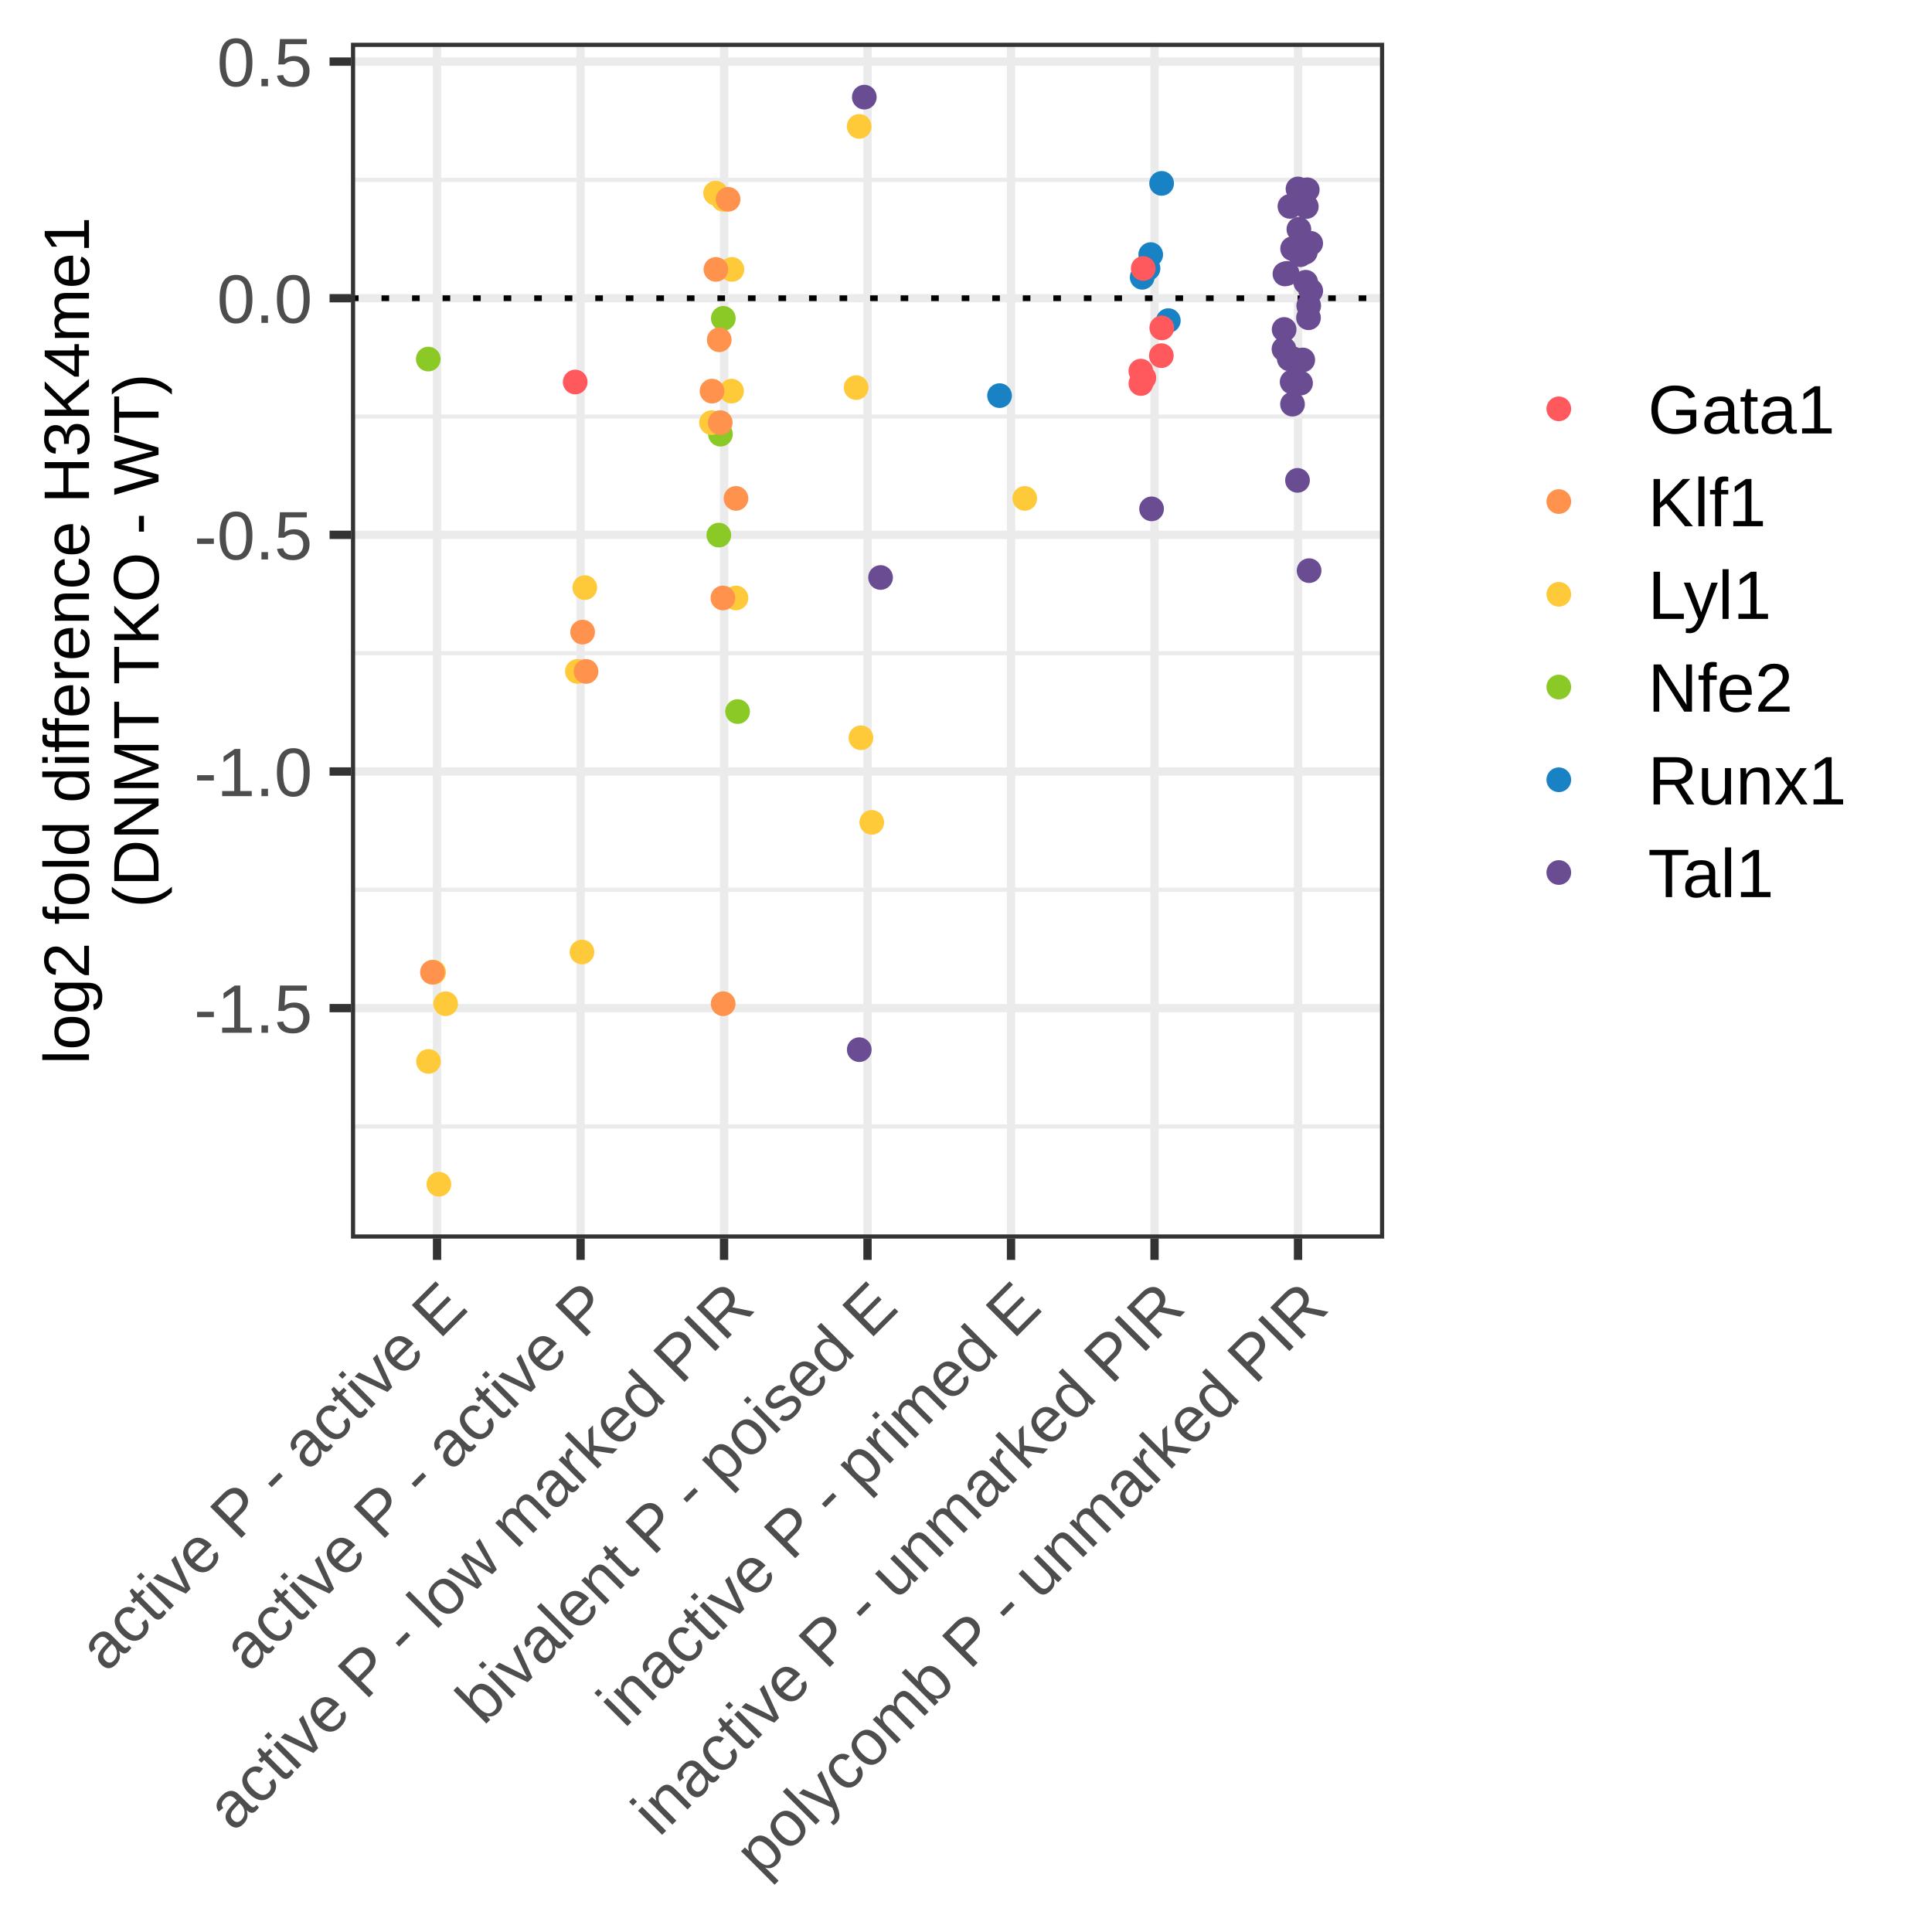
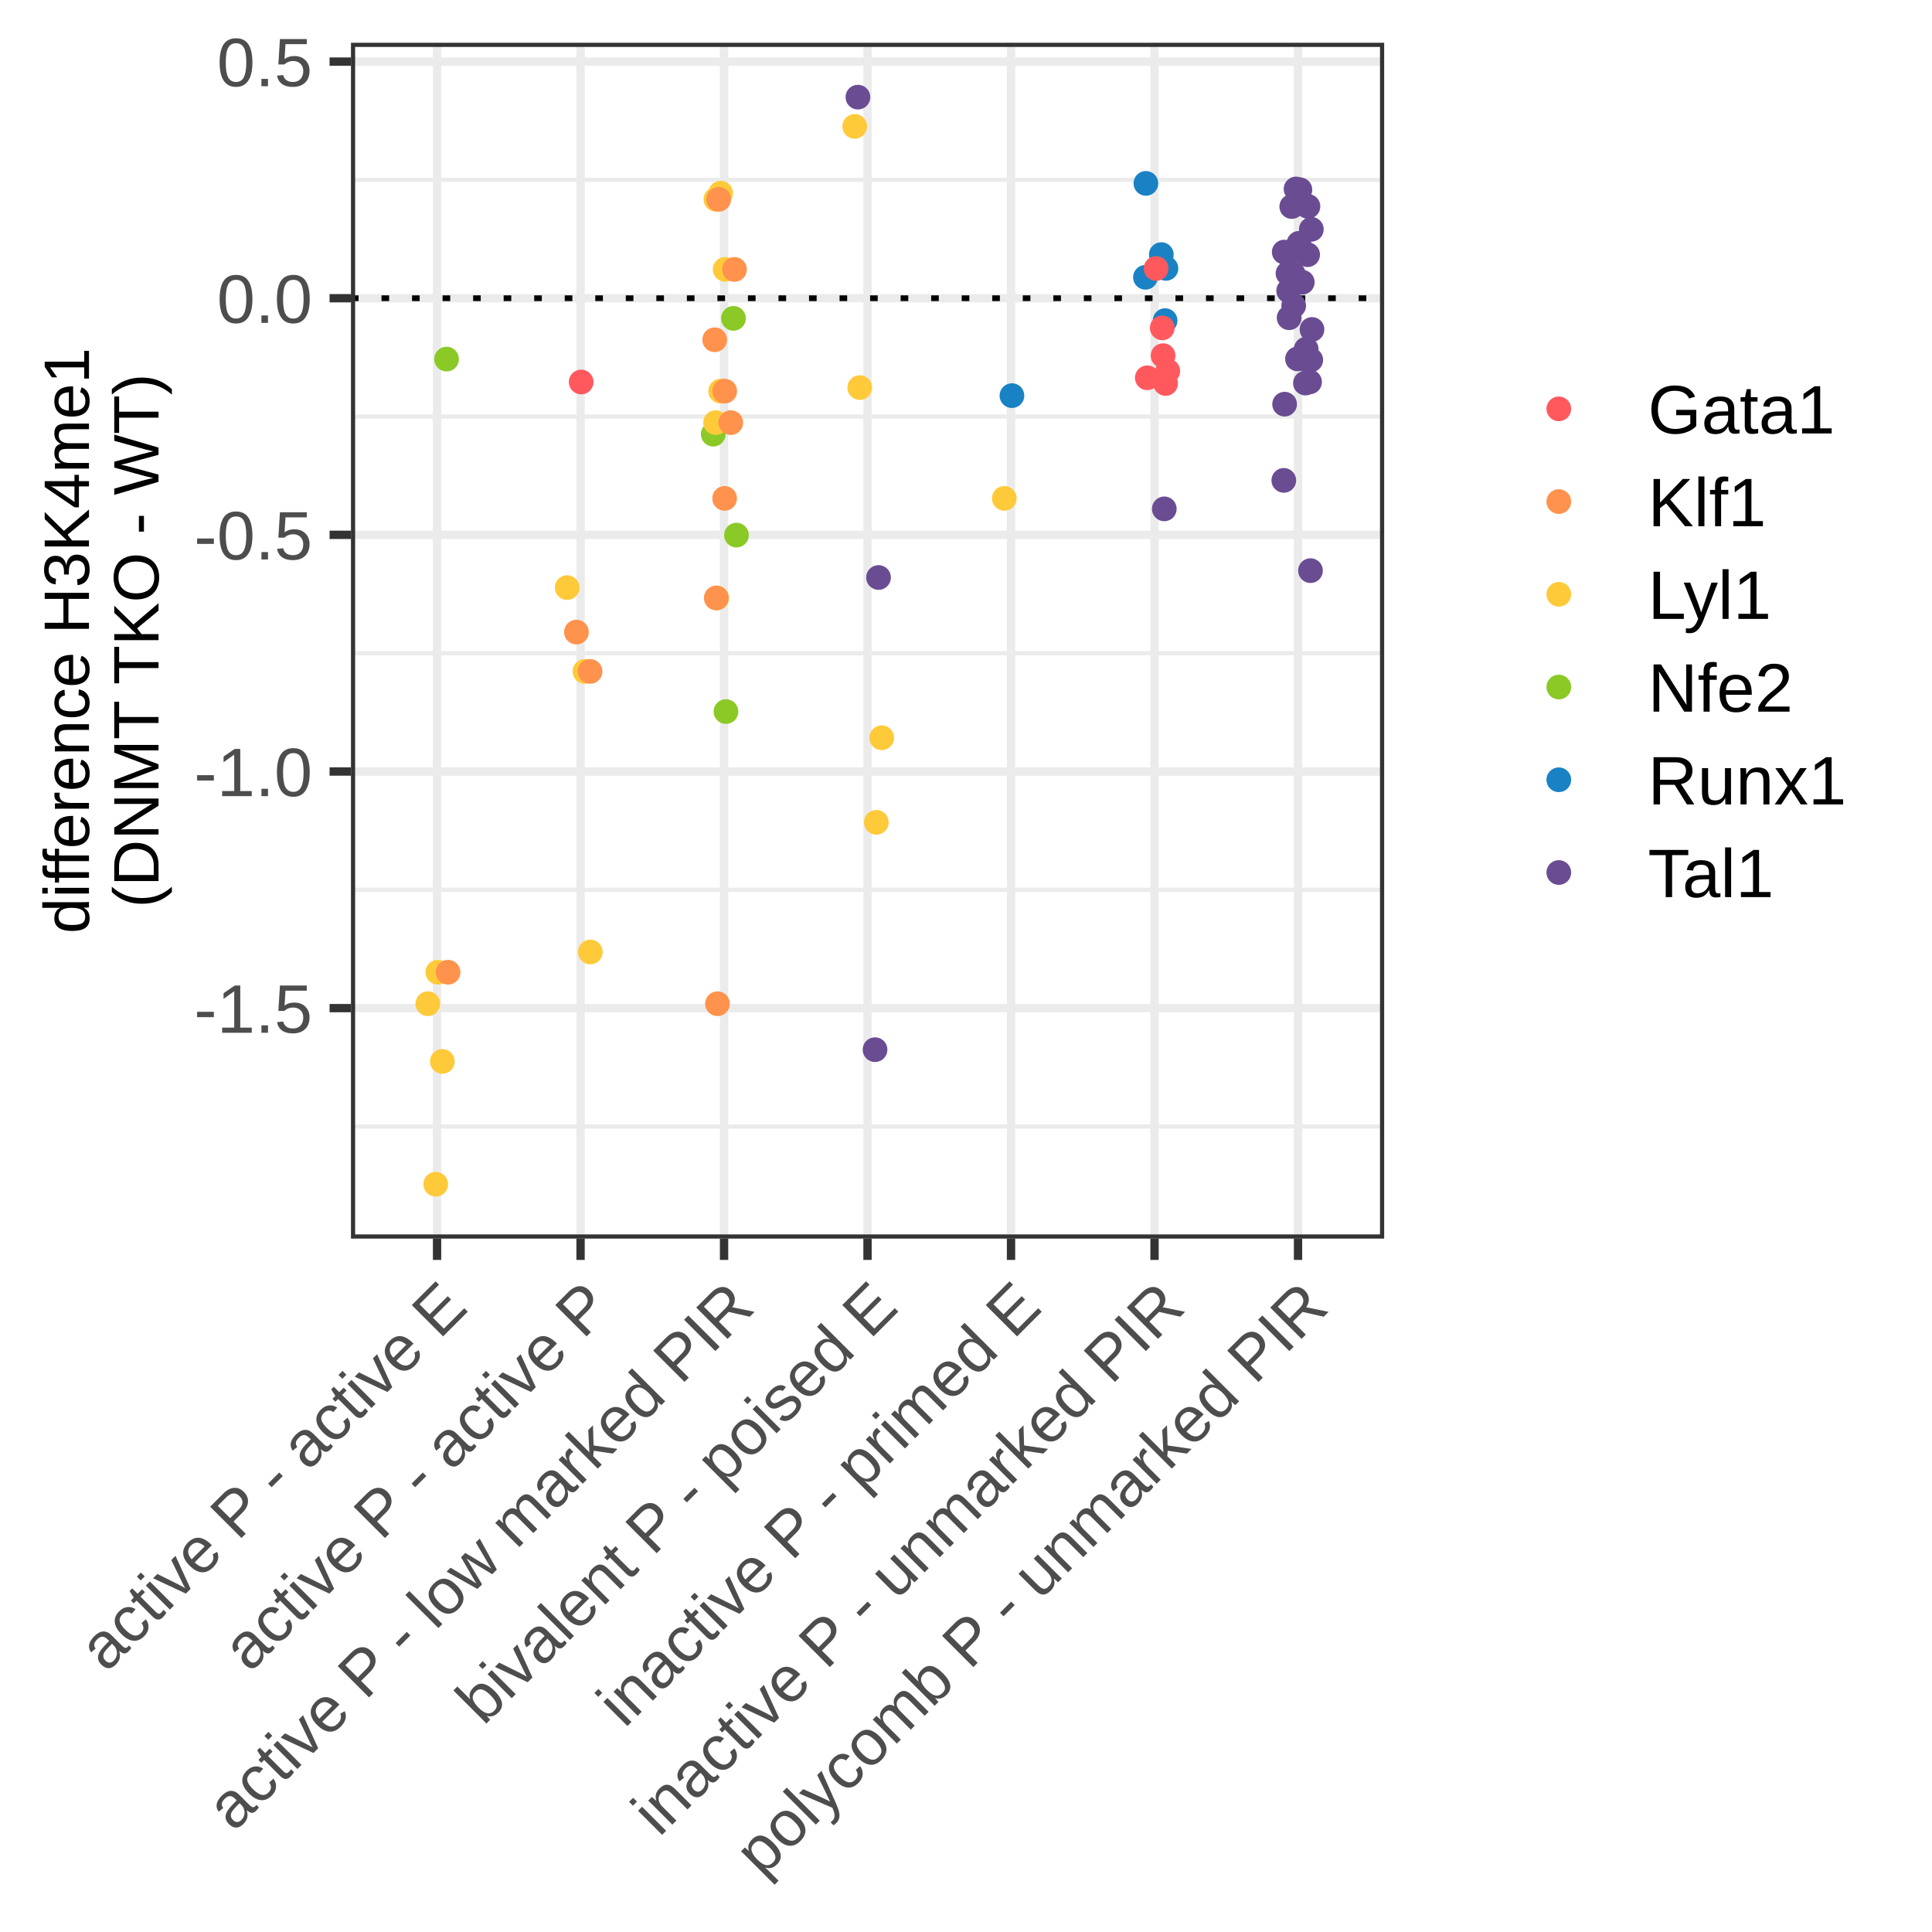
<svg xmlns="http://www.w3.org/2000/svg" class="svglite" width="360.00pt" height="360.00pt" viewBox="0 0 360.00 360.00">
  <defs>
    <style type="text/css">
    .svglite line, .svglite polyline, .svglite polygon, .svglite path, .svglite rect, .svglite circle {
      fill: none;
      stroke: #000000;
      stroke-linecap: round;
      stroke-linejoin: round;
      stroke-miterlimit: 10.00;
    }
    .svglite text {
      white-space: pre;
    }
  </style>
  </defs>
  <rect width="100%" height="100%" style="stroke: none; fill: #FFFFFF;" />
  <defs>
    <clipPath id="cpMC4wMHwzNjAuMDB8MC4wMHwzNjAuMDA=">
      <rect x="0.00" y="0.00" width="360.00" height="360.00" />
    </clipPath>
  </defs>
  <g clip-path="url(#cpMC4wMHwzNjAuMDB8MC4wMHwzNjAuMDA=)">
    <rect x="0.00" y="0.00" width="360.00" height="360.00" style="stroke-width: 1.55; stroke: #FFFFFF; fill: #FFFFFF;" />
  </g>
  <defs>
    <clipPath id="cpNjUuNDB8MjU3LjkxfDcuOTd8MjMwLjc5">
      <rect x="65.40" y="7.97" width="192.52" height="222.82" />
    </clipPath>
  </defs>
  <g clip-path="url(#cpNjUuNDB8MjU3LjkxfDcuOTd8MjMwLjc5)">
    <rect x="65.40" y="7.97" width="192.52" height="222.82" style="stroke-width: 1.55; stroke: none; fill: #FFFFFF;" />
    <polyline points="65.40,209.90 257.91,209.90 " style="stroke-width: 0.78; stroke: #EBEBEB; stroke-linecap: butt;" />
    <polyline points="65.40,165.80 257.91,165.80 " style="stroke-width: 0.78; stroke: #EBEBEB; stroke-linecap: butt;" />
    <polyline points="65.40,121.71 257.91,121.71 " style="stroke-width: 0.78; stroke: #EBEBEB; stroke-linecap: butt;" />
    <polyline points="65.40,77.62 257.91,77.62 " style="stroke-width: 0.78; stroke: #EBEBEB; stroke-linecap: butt;" />
    <polyline points="65.40,33.52 257.91,33.52 " style="stroke-width: 0.78; stroke: #EBEBEB; stroke-linecap: butt;" />
    <polyline points="65.40,187.85 257.91,187.85 " style="stroke-width: 1.55; stroke: #EBEBEB; stroke-linecap: butt;" />
    <polyline points="65.40,143.76 257.91,143.76 " style="stroke-width: 1.55; stroke: #EBEBEB; stroke-linecap: butt;" />
    <polyline points="65.40,99.66 257.91,99.66 " style="stroke-width: 1.55; stroke: #EBEBEB; stroke-linecap: butt;" />
    <polyline points="65.40,55.57 257.91,55.57 " style="stroke-width: 1.55; stroke: #EBEBEB; stroke-linecap: butt;" />
    <polyline points="65.40,11.48 257.91,11.48 " style="stroke-width: 1.55; stroke: #EBEBEB; stroke-linecap: butt;" />
    <polyline points="81.44,230.79 81.44,7.97 " style="stroke-width: 1.55; stroke: #EBEBEB; stroke-linecap: butt;" />
    <polyline points="108.18,230.79 108.18,7.97 " style="stroke-width: 1.55; stroke: #EBEBEB; stroke-linecap: butt;" />
    <polyline points="134.92,230.79 134.92,7.97 " style="stroke-width: 1.55; stroke: #EBEBEB; stroke-linecap: butt;" />
    <polyline points="161.65,230.79 161.65,7.97 " style="stroke-width: 1.55; stroke: #EBEBEB; stroke-linecap: butt;" />
    <polyline points="188.39,230.79 188.39,7.97 " style="stroke-width: 1.55; stroke: #EBEBEB; stroke-linecap: butt;" />
    <polyline points="215.13,230.79 215.13,7.97 " style="stroke-width: 1.55; stroke: #EBEBEB; stroke-linecap: butt;" />
    <polyline points="241.87,230.79 241.87,7.97 " style="stroke-width: 1.55; stroke: #EBEBEB; stroke-linecap: butt;" />
    <line x1="65.40" y1="55.57" x2="257.91" y2="55.57" style="stroke-width: 1.07; stroke-dasharray: 1.42,4.27; stroke-linecap: butt;" />
-     <circle cx="134.25" cy="80.90" r="1.95" style="stroke-width: 0.71; stroke: #8AC926; fill: #8AC926;" />
-     <circle cx="134.78" cy="59.32" r="1.95" style="stroke-width: 0.71; stroke: #8AC926; fill: #8AC926;" />
-     <circle cx="79.80" cy="66.91" r="1.95" style="stroke-width: 0.71; stroke: #8AC926; fill: #8AC926;" />
-     <circle cx="137.44" cy="132.59" r="1.95" style="stroke-width: 0.71; stroke: #8AC926; fill: #8AC926;" />
-     <circle cx="133.94" cy="99.71" r="1.95" style="stroke-width: 0.71; stroke: #8AC926; fill: #8AC926;" />
-     <circle cx="216.45" cy="34.17" r="1.95" style="stroke-width: 0.71; stroke: #1982C4; fill: #1982C4;" />
-     <circle cx="214.42" cy="47.44" r="1.95" style="stroke-width: 0.71; stroke: #1982C4; fill: #1982C4;" />
-     <circle cx="213.92" cy="50.01" r="1.95" style="stroke-width: 0.71; stroke: #1982C4; fill: #1982C4;" />
-     <circle cx="217.70" cy="59.74" r="1.95" style="stroke-width: 0.71; stroke: #1982C4; fill: #1982C4;" />
-     <circle cx="186.25" cy="73.72" r="1.95" style="stroke-width: 0.71; stroke: #1982C4; fill: #1982C4;" />
-     <circle cx="212.83" cy="51.67" r="1.95" style="stroke-width: 0.71; stroke: #1982C4; fill: #1982C4;" />
-     <circle cx="241.54" cy="46.62" r="1.95" style="stroke-width: 0.71; stroke: #6A4C93; fill: #6A4C93;" />
-     <circle cx="164.08" cy="107.61" r="1.95" style="stroke-width: 0.71; stroke: #6A4C93; fill: #6A4C93;" />
-     <circle cx="241.77" cy="89.51" r="1.95" style="stroke-width: 0.71; stroke: #6A4C93; fill: #6A4C93;" />
-     <circle cx="239.83" cy="50.94" r="1.95" style="stroke-width: 0.71; stroke: #6A4C93; fill: #6A4C93;" />
-     <circle cx="243.23" cy="46.98" r="1.95" style="stroke-width: 0.71; stroke: #6A4C93; fill: #6A4C93;" />
-     <circle cx="239.43" cy="51.05" r="1.95" style="stroke-width: 0.71; stroke: #6A4C93; fill: #6A4C93;" />
-     <circle cx="243.82" cy="59.21" r="1.95" style="stroke-width: 0.71; stroke: #6A4C93; fill: #6A4C93;" />
-     <circle cx="244.24" cy="54.19" r="1.95" style="stroke-width: 0.71; stroke: #6A4C93; fill: #6A4C93;" />
-     <circle cx="242.16" cy="46.97" r="1.95" style="stroke-width: 0.71; stroke: #6A4C93; fill: #6A4C93;" />
-     <circle cx="243.59" cy="35.36" r="1.95" style="stroke-width: 0.71; stroke: #6A4C93; fill: #6A4C93;" />
-     <circle cx="242.31" cy="47.46" r="1.95" style="stroke-width: 0.71; stroke: #6A4C93; fill: #6A4C93;" />
-     <circle cx="241.86" cy="35.21" r="1.95" style="stroke-width: 0.71; stroke: #6A4C93; fill: #6A4C93;" />
-     <circle cx="239.28" cy="61.39" r="1.95" style="stroke-width: 0.71; stroke: #6A4C93; fill: #6A4C93;" />
-     <circle cx="240.77" cy="71.17" r="1.95" style="stroke-width: 0.71; stroke: #6A4C93; fill: #6A4C93;" />
-     <circle cx="243.30" cy="52.59" r="1.95" style="stroke-width: 0.71; stroke: #6A4C93; fill: #6A4C93;" />
-     <circle cx="242.03" cy="42.73" r="1.95" style="stroke-width: 0.71; stroke: #6A4C93; fill: #6A4C93;" />
-     <circle cx="161.05" cy="18.10" r="1.95" style="stroke-width: 0.71; stroke: #6A4C93; fill: #6A4C93;" />
-     <circle cx="240.24" cy="66.87" r="1.95" style="stroke-width: 0.71; stroke: #6A4C93; fill: #6A4C93;" />
-     <circle cx="242.34" cy="71.38" r="1.95" style="stroke-width: 0.71; stroke: #6A4C93; fill: #6A4C93;" />
-     <circle cx="243.41" cy="38.49" r="1.95" style="stroke-width: 0.71; stroke: #6A4C93; fill: #6A4C93;" />
-     <circle cx="243.93" cy="106.33" r="1.95" style="stroke-width: 0.71; stroke: #6A4C93; fill: #6A4C93;" />
-     <circle cx="240.36" cy="38.46" r="1.95" style="stroke-width: 0.71; stroke: #6A4C93; fill: #6A4C93;" />
-     <circle cx="240.84" cy="75.31" r="1.95" style="stroke-width: 0.71; stroke: #6A4C93; fill: #6A4C93;" />
-     <circle cx="214.58" cy="94.82" r="1.95" style="stroke-width: 0.71; stroke: #6A4C93; fill: #6A4C93;" />
-     <circle cx="244.23" cy="45.34" r="1.95" style="stroke-width: 0.71; stroke: #6A4C93; fill: #6A4C93;" />
-     <circle cx="240.86" cy="46.33" r="1.95" style="stroke-width: 0.71; stroke: #6A4C93; fill: #6A4C93;" />
-     <circle cx="240.95" cy="66.86" r="1.95" style="stroke-width: 0.71; stroke: #6A4C93; fill: #6A4C93;" />
-     <circle cx="160.11" cy="195.59" r="1.95" style="stroke-width: 0.71; stroke: #6A4C93; fill: #6A4C93;" />
-     <circle cx="242.75" cy="67.07" r="1.95" style="stroke-width: 0.71; stroke: #6A4C93; fill: #6A4C93;" />
-     <circle cx="243.86" cy="56.96" r="1.95" style="stroke-width: 0.71; stroke: #6A4C93; fill: #6A4C93;" />
-     <circle cx="239.25" cy="65.05" r="1.95" style="stroke-width: 0.71; stroke: #6A4C93; fill: #6A4C93;" />
-     <circle cx="162.44" cy="153.23" r="1.95" style="stroke-width: 0.71; stroke: #FFCA3A; fill: #FFCA3A;" />
-     <circle cx="81.78" cy="220.66" r="1.95" style="stroke-width: 0.71; stroke: #FFCA3A; fill: #FFCA3A;" />
-     <circle cx="107.59" cy="125.11" r="1.95" style="stroke-width: 0.71; stroke: #FFCA3A; fill: #FFCA3A;" />
-     <circle cx="134.78" cy="37.14" r="1.95" style="stroke-width: 0.71; stroke: #FFCA3A; fill: #FFCA3A;" />
-     <circle cx="137.14" cy="111.42" r="1.95" style="stroke-width: 0.71; stroke: #FFCA3A; fill: #FFCA3A;" />
-     <circle cx="79.84" cy="197.78" r="1.95" style="stroke-width: 0.71; stroke: #FFCA3A; fill: #FFCA3A;" />
-     <circle cx="190.95" cy="92.87" r="1.95" style="stroke-width: 0.71; stroke: #FFCA3A; fill: #FFCA3A;" />
-     <circle cx="160.42" cy="137.47" r="1.95" style="stroke-width: 0.71; stroke: #FFCA3A; fill: #FFCA3A;" />
-     <circle cx="159.53" cy="72.22" r="1.95" style="stroke-width: 0.71; stroke: #FFCA3A; fill: #FFCA3A;" />
-     <circle cx="132.58" cy="78.75" r="1.95" style="stroke-width: 0.71; stroke: #FFCA3A; fill: #FFCA3A;" />
-     <circle cx="80.80" cy="181.16" r="1.95" style="stroke-width: 0.71; stroke: #FFCA3A; fill: #FFCA3A;" />
-     <circle cx="136.31" cy="72.88" r="1.95" style="stroke-width: 0.71; stroke: #FFCA3A; fill: #FFCA3A;" />
-     <circle cx="136.38" cy="50.20" r="1.95" style="stroke-width: 0.71; stroke: #FFCA3A; fill: #FFCA3A;" />
-     <circle cx="133.34" cy="35.99" r="1.95" style="stroke-width: 0.71; stroke: #FFCA3A; fill: #FFCA3A;" />
-     <circle cx="108.97" cy="109.49" r="1.95" style="stroke-width: 0.71; stroke: #FFCA3A; fill: #FFCA3A;" />
-     <circle cx="83.04" cy="187.03" r="1.95" style="stroke-width: 0.71; stroke: #FFCA3A; fill: #FFCA3A;" />
-     <circle cx="160.09" cy="23.55" r="1.95" style="stroke-width: 0.71; stroke: #FFCA3A; fill: #FFCA3A;" />
-     <circle cx="108.44" cy="177.39" r="1.95" style="stroke-width: 0.71; stroke: #FFCA3A; fill: #FFCA3A;" />
-     <circle cx="108.56" cy="117.78" r="1.95" style="stroke-width: 0.71; stroke: #FF924C; fill: #FF924C;" />
-     <circle cx="109.20" cy="125.11" r="1.95" style="stroke-width: 0.71; stroke: #FF924C; fill: #FF924C;" />
-     <circle cx="135.67" cy="37.14" r="1.95" style="stroke-width: 0.71; stroke: #FF924C; fill: #FF924C;" />
-     <circle cx="134.70" cy="111.42" r="1.95" style="stroke-width: 0.71; stroke: #FF924C; fill: #FF924C;" />
-     <circle cx="134.02" cy="63.31" r="1.95" style="stroke-width: 0.71; stroke: #FF924C; fill: #FF924C;" />
-     <circle cx="137.14" cy="92.87" r="1.95" style="stroke-width: 0.71; stroke: #FF924C; fill: #FF924C;" />
-     <circle cx="134.21" cy="78.75" r="1.95" style="stroke-width: 0.71; stroke: #FF924C; fill: #FF924C;" />
-     <circle cx="80.58" cy="181.16" r="1.95" style="stroke-width: 0.71; stroke: #FF924C; fill: #FF924C;" />
-     <circle cx="132.68" cy="72.88" r="1.95" style="stroke-width: 0.71; stroke: #FF924C; fill: #FF924C;" />
-     <circle cx="133.40" cy="50.20" r="1.95" style="stroke-width: 0.71; stroke: #FF924C; fill: #FF924C;" />
-     <circle cx="134.75" cy="187.03" r="1.95" style="stroke-width: 0.71; stroke: #FF924C; fill: #FF924C;" />
-     <circle cx="213.14" cy="70.40" r="1.95" style="stroke-width: 0.71; stroke: #FF595E; fill: #FF595E;" />
-     <circle cx="216.48" cy="61.10" r="1.95" style="stroke-width: 0.71; stroke: #FF595E; fill: #FF595E;" />
-     <circle cx="212.59" cy="71.46" r="1.95" style="stroke-width: 0.71; stroke: #FF595E; fill: #FF595E;" />
-     <circle cx="107.18" cy="71.18" r="1.95" style="stroke-width: 0.71; stroke: #FF595E; fill: #FF595E;" />
-     <circle cx="213.02" cy="50.03" r="1.95" style="stroke-width: 0.71; stroke: #FF595E; fill: #FF595E;" />
-     <circle cx="216.40" cy="66.27" r="1.95" style="stroke-width: 0.71; stroke: #FF595E; fill: #FF595E;" />
-     <circle cx="212.58" cy="69.15" r="1.95" style="stroke-width: 0.71; stroke: #FF595E; fill: #FF595E;" />
+     <circle cx="132.90" cy="80.90" r="1.95" style="stroke-width: 0.71; stroke: #8AC926; fill: #8AC926;" />
+     <circle cx="136.67" cy="59.32" r="1.95" style="stroke-width: 0.71; stroke: #8AC926; fill: #8AC926;" />
+     <circle cx="83.21" cy="66.91" r="1.95" style="stroke-width: 0.71; stroke: #8AC926; fill: #8AC926;" />
+     <circle cx="135.27" cy="132.59" r="1.95" style="stroke-width: 0.71; stroke: #8AC926; fill: #8AC926;" />
+     <circle cx="137.23" cy="99.71" r="1.95" style="stroke-width: 0.71; stroke: #8AC926; fill: #8AC926;" />
+     <circle cx="213.52" cy="34.17" r="1.95" style="stroke-width: 0.71; stroke: #1982C4; fill: #1982C4;" />
+     <circle cx="216.39" cy="47.44" r="1.95" style="stroke-width: 0.71; stroke: #1982C4; fill: #1982C4;" />
+     <circle cx="217.26" cy="50.01" r="1.95" style="stroke-width: 0.71; stroke: #1982C4; fill: #1982C4;" />
+     <circle cx="217.10" cy="59.74" r="1.95" style="stroke-width: 0.71; stroke: #1982C4; fill: #1982C4;" />
+     <circle cx="188.56" cy="73.72" r="1.95" style="stroke-width: 0.71; stroke: #1982C4; fill: #1982C4;" />
+     <circle cx="213.44" cy="51.67" r="1.95" style="stroke-width: 0.71; stroke: #1982C4; fill: #1982C4;" />
+     <circle cx="241.46" cy="46.62" r="1.95" style="stroke-width: 0.71; stroke: #6A4C93; fill: #6A4C93;" />
+     <circle cx="163.70" cy="107.61" r="1.95" style="stroke-width: 0.71; stroke: #6A4C93; fill: #6A4C93;" />
+     <circle cx="239.22" cy="89.51" r="1.95" style="stroke-width: 0.71; stroke: #6A4C93; fill: #6A4C93;" />
+     <circle cx="240.00" cy="50.94" r="1.95" style="stroke-width: 0.71; stroke: #6A4C93; fill: #6A4C93;" />
+     <circle cx="240.43" cy="46.98" r="1.95" style="stroke-width: 0.71; stroke: #6A4C93; fill: #6A4C93;" />
+     <circle cx="240.98" cy="51.05" r="1.95" style="stroke-width: 0.71; stroke: #6A4C93; fill: #6A4C93;" />
+     <circle cx="240.21" cy="59.21" r="1.95" style="stroke-width: 0.71; stroke: #6A4C93; fill: #6A4C93;" />
+     <circle cx="240.12" cy="54.19" r="1.95" style="stroke-width: 0.71; stroke: #6A4C93; fill: #6A4C93;" />
+     <circle cx="239.30" cy="46.97" r="1.95" style="stroke-width: 0.71; stroke: #6A4C93; fill: #6A4C93;" />
+     <circle cx="242.22" cy="35.36" r="1.95" style="stroke-width: 0.71; stroke: #6A4C93; fill: #6A4C93;" />
+     <circle cx="243.66" cy="47.46" r="1.95" style="stroke-width: 0.71; stroke: #6A4C93; fill: #6A4C93;" />
+     <circle cx="241.50" cy="35.21" r="1.95" style="stroke-width: 0.71; stroke: #6A4C93; fill: #6A4C93;" />
+     <circle cx="244.47" cy="61.39" r="1.95" style="stroke-width: 0.71; stroke: #6A4C93; fill: #6A4C93;" />
+     <circle cx="244.02" cy="71.17" r="1.95" style="stroke-width: 0.71; stroke: #6A4C93; fill: #6A4C93;" />
+     <circle cx="242.66" cy="52.59" r="1.95" style="stroke-width: 0.71; stroke: #6A4C93; fill: #6A4C93;" />
+     <circle cx="244.35" cy="42.73" r="1.95" style="stroke-width: 0.71; stroke: #6A4C93; fill: #6A4C93;" />
+     <circle cx="159.86" cy="18.10" r="1.95" style="stroke-width: 0.71; stroke: #6A4C93; fill: #6A4C93;" />
+     <circle cx="241.77" cy="66.87" r="1.95" style="stroke-width: 0.71; stroke: #6A4C93; fill: #6A4C93;" />
+     <circle cx="243.25" cy="71.38" r="1.95" style="stroke-width: 0.71; stroke: #6A4C93; fill: #6A4C93;" />
+     <circle cx="240.70" cy="38.49" r="1.95" style="stroke-width: 0.71; stroke: #6A4C93; fill: #6A4C93;" />
+     <circle cx="244.19" cy="106.33" r="1.95" style="stroke-width: 0.71; stroke: #6A4C93; fill: #6A4C93;" />
+     <circle cx="243.72" cy="38.46" r="1.95" style="stroke-width: 0.71; stroke: #6A4C93; fill: #6A4C93;" />
+     <circle cx="239.37" cy="75.31" r="1.95" style="stroke-width: 0.71; stroke: #6A4C93; fill: #6A4C93;" />
+     <circle cx="216.95" cy="94.82" r="1.95" style="stroke-width: 0.71; stroke: #6A4C93; fill: #6A4C93;" />
+     <circle cx="242.04" cy="45.34" r="1.95" style="stroke-width: 0.71; stroke: #6A4C93; fill: #6A4C93;" />
+     <circle cx="241.54" cy="46.33" r="1.95" style="stroke-width: 0.71; stroke: #6A4C93; fill: #6A4C93;" />
+     <circle cx="242.63" cy="66.86" r="1.95" style="stroke-width: 0.71; stroke: #6A4C93; fill: #6A4C93;" />
+     <circle cx="163.05" cy="195.59" r="1.95" style="stroke-width: 0.71; stroke: #6A4C93; fill: #6A4C93;" />
+     <circle cx="244.24" cy="67.07" r="1.95" style="stroke-width: 0.71; stroke: #6A4C93; fill: #6A4C93;" />
+     <circle cx="241.06" cy="56.96" r="1.95" style="stroke-width: 0.71; stroke: #6A4C93; fill: #6A4C93;" />
+     <circle cx="243.39" cy="65.05" r="1.95" style="stroke-width: 0.71; stroke: #6A4C93; fill: #6A4C93;" />
+     <circle cx="163.29" cy="153.23" r="1.95" style="stroke-width: 0.71; stroke: #FFCA3A; fill: #FFCA3A;" />
+     <circle cx="81.19" cy="220.66" r="1.95" style="stroke-width: 0.71; stroke: #FFCA3A; fill: #FFCA3A;" />
+     <circle cx="108.99" cy="125.11" r="1.95" style="stroke-width: 0.71; stroke: #FFCA3A; fill: #FFCA3A;" />
+     <circle cx="133.40" cy="37.14" r="1.95" style="stroke-width: 0.71; stroke: #FFCA3A; fill: #FFCA3A;" />
+     <circle cx="133.54" cy="111.42" r="1.95" style="stroke-width: 0.71; stroke: #FFCA3A; fill: #FFCA3A;" />
+     <circle cx="82.42" cy="197.78" r="1.95" style="stroke-width: 0.71; stroke: #FFCA3A; fill: #FFCA3A;" />
+     <circle cx="187.14" cy="92.87" r="1.95" style="stroke-width: 0.71; stroke: #FFCA3A; fill: #FFCA3A;" />
+     <circle cx="164.30" cy="137.47" r="1.95" style="stroke-width: 0.71; stroke: #FFCA3A; fill: #FFCA3A;" />
+     <circle cx="160.20" cy="72.22" r="1.95" style="stroke-width: 0.71; stroke: #FFCA3A; fill: #FFCA3A;" />
+     <circle cx="133.34" cy="78.75" r="1.95" style="stroke-width: 0.71; stroke: #FFCA3A; fill: #FFCA3A;" />
+     <circle cx="81.57" cy="181.16" r="1.95" style="stroke-width: 0.71; stroke: #FFCA3A; fill: #FFCA3A;" />
+     <circle cx="134.29" cy="72.88" r="1.95" style="stroke-width: 0.71; stroke: #FFCA3A; fill: #FFCA3A;" />
+     <circle cx="135.12" cy="50.20" r="1.95" style="stroke-width: 0.71; stroke: #FFCA3A; fill: #FFCA3A;" />
+     <circle cx="134.28" cy="35.99" r="1.95" style="stroke-width: 0.71; stroke: #FFCA3A; fill: #FFCA3A;" />
+     <circle cx="105.68" cy="109.49" r="1.95" style="stroke-width: 0.71; stroke: #FFCA3A; fill: #FFCA3A;" />
+     <circle cx="79.72" cy="187.03" r="1.95" style="stroke-width: 0.71; stroke: #FFCA3A; fill: #FFCA3A;" />
+     <circle cx="159.26" cy="23.55" r="1.95" style="stroke-width: 0.71; stroke: #FFCA3A; fill: #FFCA3A;" />
+     <circle cx="110.00" cy="177.39" r="1.95" style="stroke-width: 0.71; stroke: #FFCA3A; fill: #FFCA3A;" />
+     <circle cx="107.41" cy="117.78" r="1.95" style="stroke-width: 0.71; stroke: #FF924C; fill: #FF924C;" />
+     <circle cx="109.95" cy="125.11" r="1.95" style="stroke-width: 0.71; stroke: #FF924C; fill: #FF924C;" />
+     <circle cx="133.92" cy="37.14" r="1.95" style="stroke-width: 0.71; stroke: #FF924C; fill: #FF924C;" />
+     <circle cx="133.47" cy="111.42" r="1.95" style="stroke-width: 0.71; stroke: #FF924C; fill: #FF924C;" />
+     <circle cx="133.17" cy="63.31" r="1.95" style="stroke-width: 0.71; stroke: #FF924C; fill: #FF924C;" />
+     <circle cx="135.02" cy="92.87" r="1.95" style="stroke-width: 0.71; stroke: #FF924C; fill: #FF924C;" />
+     <circle cx="136.17" cy="78.75" r="1.95" style="stroke-width: 0.71; stroke: #FF924C; fill: #FF924C;" />
+     <circle cx="83.49" cy="181.16" r="1.95" style="stroke-width: 0.71; stroke: #FF924C; fill: #FF924C;" />
+     <circle cx="135.04" cy="72.88" r="1.95" style="stroke-width: 0.71; stroke: #FF924C; fill: #FF924C;" />
+     <circle cx="136.86" cy="50.20" r="1.95" style="stroke-width: 0.71; stroke: #FF924C; fill: #FF924C;" />
+     <circle cx="133.69" cy="187.03" r="1.95" style="stroke-width: 0.71; stroke: #FF924C; fill: #FF924C;" />
+     <circle cx="213.78" cy="70.40" r="1.95" style="stroke-width: 0.71; stroke: #FF595E; fill: #FF595E;" />
+     <circle cx="216.57" cy="61.10" r="1.95" style="stroke-width: 0.71; stroke: #FF595E; fill: #FF595E;" />
+     <circle cx="217.19" cy="71.46" r="1.95" style="stroke-width: 0.71; stroke: #FF595E; fill: #FF595E;" />
+     <circle cx="108.29" cy="71.18" r="1.95" style="stroke-width: 0.71; stroke: #FF595E; fill: #FF595E;" />
+     <circle cx="215.42" cy="50.03" r="1.95" style="stroke-width: 0.71; stroke: #FF595E; fill: #FF595E;" />
+     <circle cx="216.72" cy="66.27" r="1.95" style="stroke-width: 0.71; stroke: #FF595E; fill: #FF595E;" />
+     <circle cx="217.60" cy="69.15" r="1.95" style="stroke-width: 0.71; stroke: #FF595E; fill: #FF595E;" />
    <rect x="65.40" y="7.97" width="192.52" height="222.82" style="stroke-width: 1.55; stroke: #333333;" />
  </g>
  <g clip-path="url(#cpMC4wMHwzNjAuMDB8MC4wMHwzNjAuMDA=)">
    <text x="58.22" y="192.44" text-anchor="end" style="font-size: 12.80px;fill: #4D4D4D; font-family: &quot;Arial&quot;;" textLength="22.05px" lengthAdjust="spacingAndGlyphs">-1.5</text>
    <text x="58.22" y="148.35" text-anchor="end" style="font-size: 12.80px;fill: #4D4D4D; font-family: &quot;Arial&quot;;" textLength="22.05px" lengthAdjust="spacingAndGlyphs">-1.0</text>
    <text x="58.22" y="104.25" text-anchor="end" style="font-size: 12.80px;fill: #4D4D4D; font-family: &quot;Arial&quot;;" textLength="22.05px" lengthAdjust="spacingAndGlyphs">-0.5</text>
    <text x="58.22" y="60.16" text-anchor="end" style="font-size: 12.80px;fill: #4D4D4D; font-family: &quot;Arial&quot;;" textLength="17.78px" lengthAdjust="spacingAndGlyphs">0.0</text>
    <text x="58.22" y="16.07" text-anchor="end" style="font-size: 12.80px;fill: #4D4D4D; font-family: &quot;Arial&quot;;" textLength="17.78px" lengthAdjust="spacingAndGlyphs">0.5</text>
    <polyline points="61.41,187.85 65.40,187.85 " style="stroke-width: 1.55; stroke: #333333; stroke-linecap: butt;" />
    <polyline points="61.41,143.76 65.40,143.76 " style="stroke-width: 1.55; stroke: #333333; stroke-linecap: butt;" />
    <polyline points="61.41,99.66 65.40,99.66 " style="stroke-width: 1.55; stroke: #333333; stroke-linecap: butt;" />
    <polyline points="61.41,55.57 65.40,55.57 " style="stroke-width: 1.55; stroke: #333333; stroke-linecap: butt;" />
    <polyline points="61.41,11.48 65.40,11.48 " style="stroke-width: 1.55; stroke: #333333; stroke-linecap: butt;" />
    <polyline points="81.44,234.77 81.44,230.79 " style="stroke-width: 1.55; stroke: #333333; stroke-linecap: butt;" />
    <polyline points="108.18,234.77 108.18,230.79 " style="stroke-width: 1.55; stroke: #333333; stroke-linecap: butt;" />
    <polyline points="134.92,234.77 134.92,230.79 " style="stroke-width: 1.55; stroke: #333333; stroke-linecap: butt;" />
    <polyline points="161.65,234.77 161.65,230.79 " style="stroke-width: 1.55; stroke: #333333; stroke-linecap: butt;" />
    <polyline points="188.39,234.77 188.39,230.79 " style="stroke-width: 1.55; stroke: #333333; stroke-linecap: butt;" />
    <polyline points="215.13,234.77 215.13,230.79 " style="stroke-width: 1.55; stroke: #333333; stroke-linecap: butt;" />
    <polyline points="241.87,234.77 241.87,230.79 " style="stroke-width: 1.55; stroke: #333333; stroke-linecap: butt;" />
    <text transform="translate(87.53,244.05) rotate(-45)" text-anchor="end" style="font-size: 12.00px;fill: #4D4D4D; font-family: &quot;Arial&quot;;" textLength="96.03px" lengthAdjust="spacingAndGlyphs">active P - active E</text>
    <text transform="translate(114.27,244.05) rotate(-45)" text-anchor="end" style="font-size: 12.00px;fill: #4D4D4D; font-family: &quot;Arial&quot;;" textLength="96.03px" lengthAdjust="spacingAndGlyphs">active P - active P</text>
    <text transform="translate(141.00,244.05) rotate(-45)" text-anchor="end" style="font-size: 12.00px;fill: #4D4D4D; font-family: &quot;Arial&quot;;" textLength="138.04px" lengthAdjust="spacingAndGlyphs">active P - low marked PIR</text>
    <text transform="translate(167.74,244.05) rotate(-45)" text-anchor="end" style="font-size: 12.00px;fill: #4D4D4D; font-family: &quot;Arial&quot;;" textLength="110.06px" lengthAdjust="spacingAndGlyphs">bivalent P - poised E</text>
    <text transform="translate(194.48,244.05) rotate(-45)" text-anchor="end" style="font-size: 12.00px;fill: #4D4D4D; font-family: &quot;Arial&quot;;" textLength="110.70px" lengthAdjust="spacingAndGlyphs">inactive P - primed E</text>
    <text transform="translate(221.22,244.05) rotate(-45)" text-anchor="end" style="font-size: 12.00px;fill: #4D4D4D; font-family: &quot;Arial&quot;;" textLength="139.38px" lengthAdjust="spacingAndGlyphs">inactive P - unmarked PIR</text>
    <text transform="translate(247.96,244.05) rotate(-45)" text-anchor="end" style="font-size: 12.00px;fill: #4D4D4D; font-family: &quot;Arial&quot;;" textLength="150.06px" lengthAdjust="spacingAndGlyphs">polycomb P - unmarked PIR</text>
-     <text transform="translate(16.58,119.38) rotate(-90)" text-anchor="middle" style="font-size: 12.00px; font-family: &quot;Arial&quot;;" textLength="158.10px" lengthAdjust="spacingAndGlyphs">log2 fold difference H3K4me1</text>
+     <text transform="translate(16.58,119.38) rotate(-90)" text-anchor="middle" style="font-size: 12.00px; font-family: &quot;Arial&quot;;" textLength="109.40px" lengthAdjust="spacingAndGlyphs">difference H3K4me1</text>
    <text transform="translate(29.54,119.38) rotate(-90)" text-anchor="middle" style="font-size: 12.00px; font-family: &quot;Arial&quot;;" textLength="103.31px" lengthAdjust="spacingAndGlyphs"> (DNMT TKO - WT)</text>
    <rect x="273.85" y="59.57" width="78.18" height="119.62" style="stroke-width: 1.55; stroke: none; fill: #FFFFFF;" />
    <rect x="281.82" y="67.54" width="17.28" height="17.28" style="stroke-width: 1.55; stroke: none; fill: #FFFFFF;" />
    <circle cx="290.46" cy="76.18" r="1.95" style="stroke-width: 0.71; stroke: #FF595E; fill: #FF595E;" />
    <rect x="281.82" y="84.82" width="17.28" height="17.28" style="stroke-width: 1.55; stroke: none; fill: #FFFFFF;" />
    <circle cx="290.46" cy="93.46" r="1.95" style="stroke-width: 0.71; stroke: #FF924C; fill: #FF924C;" />
    <rect x="281.82" y="102.10" width="17.28" height="17.28" style="stroke-width: 1.55; stroke: none; fill: #FFFFFF;" />
    <circle cx="290.46" cy="110.74" r="1.95" style="stroke-width: 0.71; stroke: #FFCA3A; fill: #FFCA3A;" />
    <rect x="281.82" y="119.38" width="17.28" height="17.28" style="stroke-width: 1.55; stroke: none; fill: #FFFFFF;" />
    <circle cx="290.46" cy="128.02" r="1.95" style="stroke-width: 0.71; stroke: #8AC926; fill: #8AC926;" />
    <rect x="281.82" y="136.66" width="17.28" height="17.28" style="stroke-width: 1.55; stroke: none; fill: #FFFFFF;" />
    <circle cx="290.46" cy="145.30" r="1.95" style="stroke-width: 0.71; stroke: #1982C4; fill: #1982C4;" />
    <rect x="281.82" y="153.94" width="17.28" height="17.28" style="stroke-width: 1.55; stroke: none; fill: #FFFFFF;" />
    <circle cx="290.46" cy="162.58" r="1.95" style="stroke-width: 0.71; stroke: #6A4C93; fill: #6A4C93;" />
    <text x="307.07" y="80.77" style="font-size: 12.80px; font-family: &quot;Arial&quot;;" textLength="34.85px" lengthAdjust="spacingAndGlyphs">Gata1</text>
    <text x="307.07" y="98.05" style="font-size: 12.80px; font-family: &quot;Arial&quot;;" textLength="22.05px" lengthAdjust="spacingAndGlyphs">Klf1</text>
    <text x="307.07" y="115.33" style="font-size: 12.80px; font-family: &quot;Arial&quot;;" textLength="23.47px" lengthAdjust="spacingAndGlyphs">Lyl1</text>
    <text x="307.07" y="132.61" style="font-size: 12.80px; font-family: &quot;Arial&quot;;" textLength="27.03px" lengthAdjust="spacingAndGlyphs">Nfe2</text>
    <text x="307.07" y="149.89" style="font-size: 12.80px; font-family: &quot;Arial&quot;;" textLength="36.99px" lengthAdjust="spacingAndGlyphs">Runx1</text>
    <text x="307.07" y="167.17" style="font-size: 12.80px; font-family: &quot;Arial&quot;;" textLength="24.89px" lengthAdjust="spacingAndGlyphs">Tal1</text>
  </g>
</svg>
